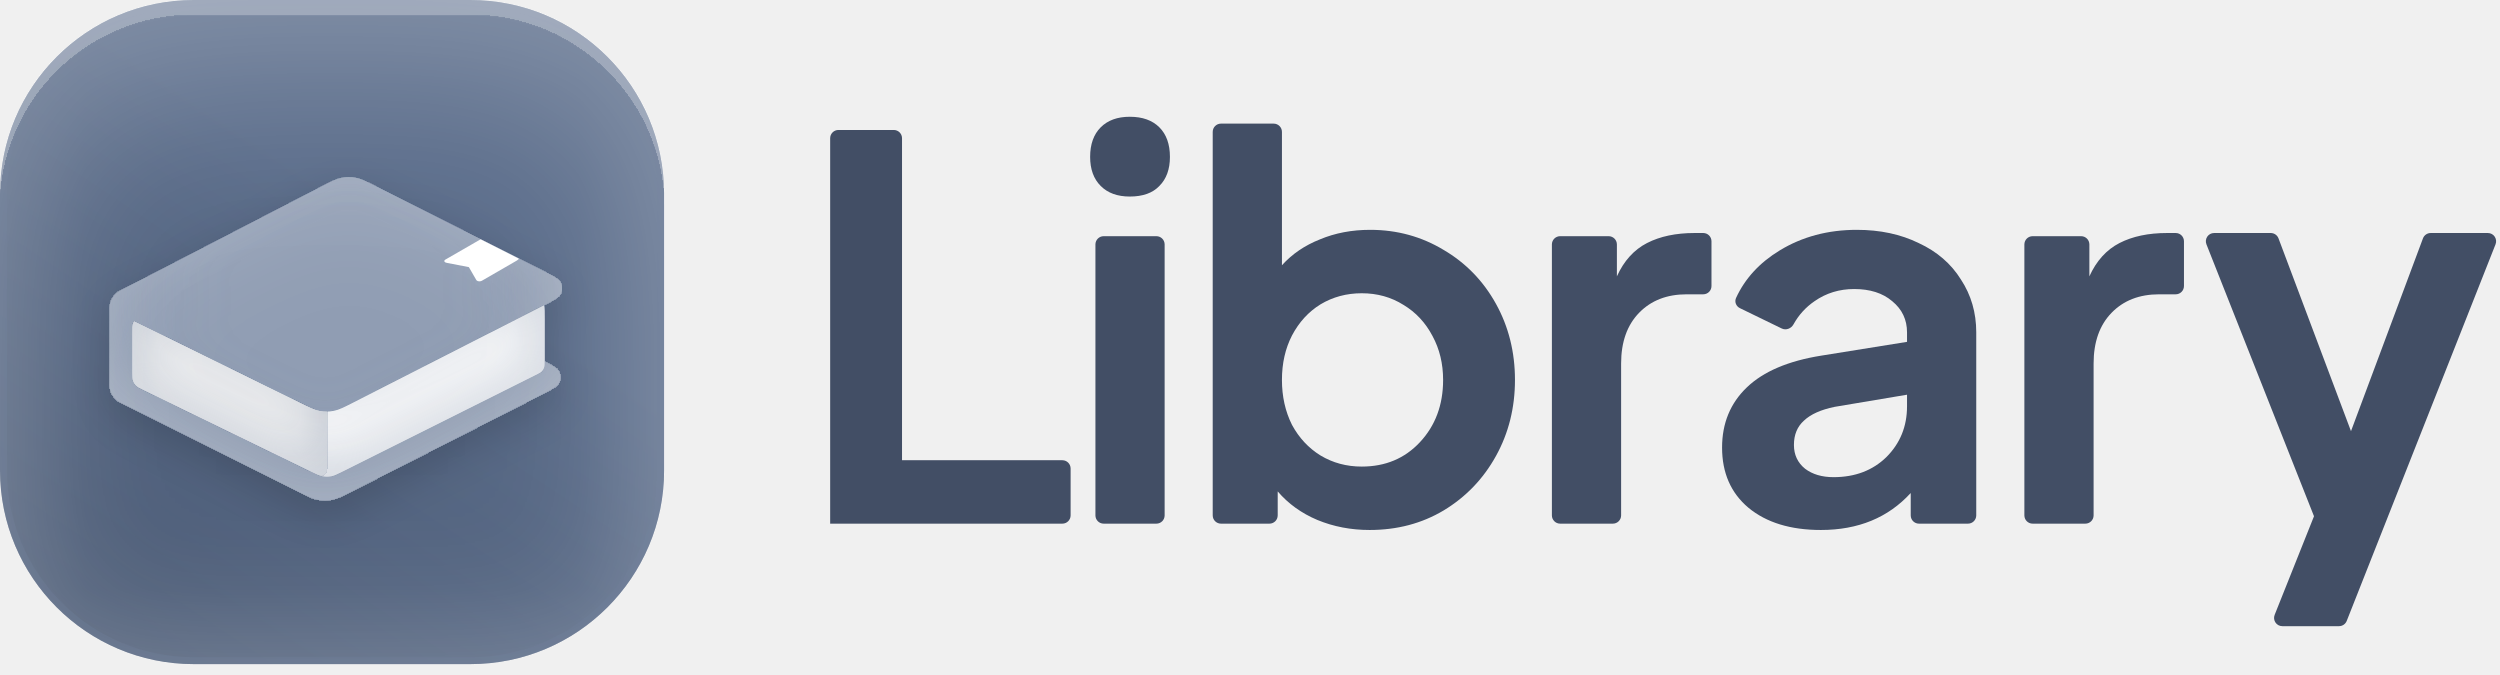
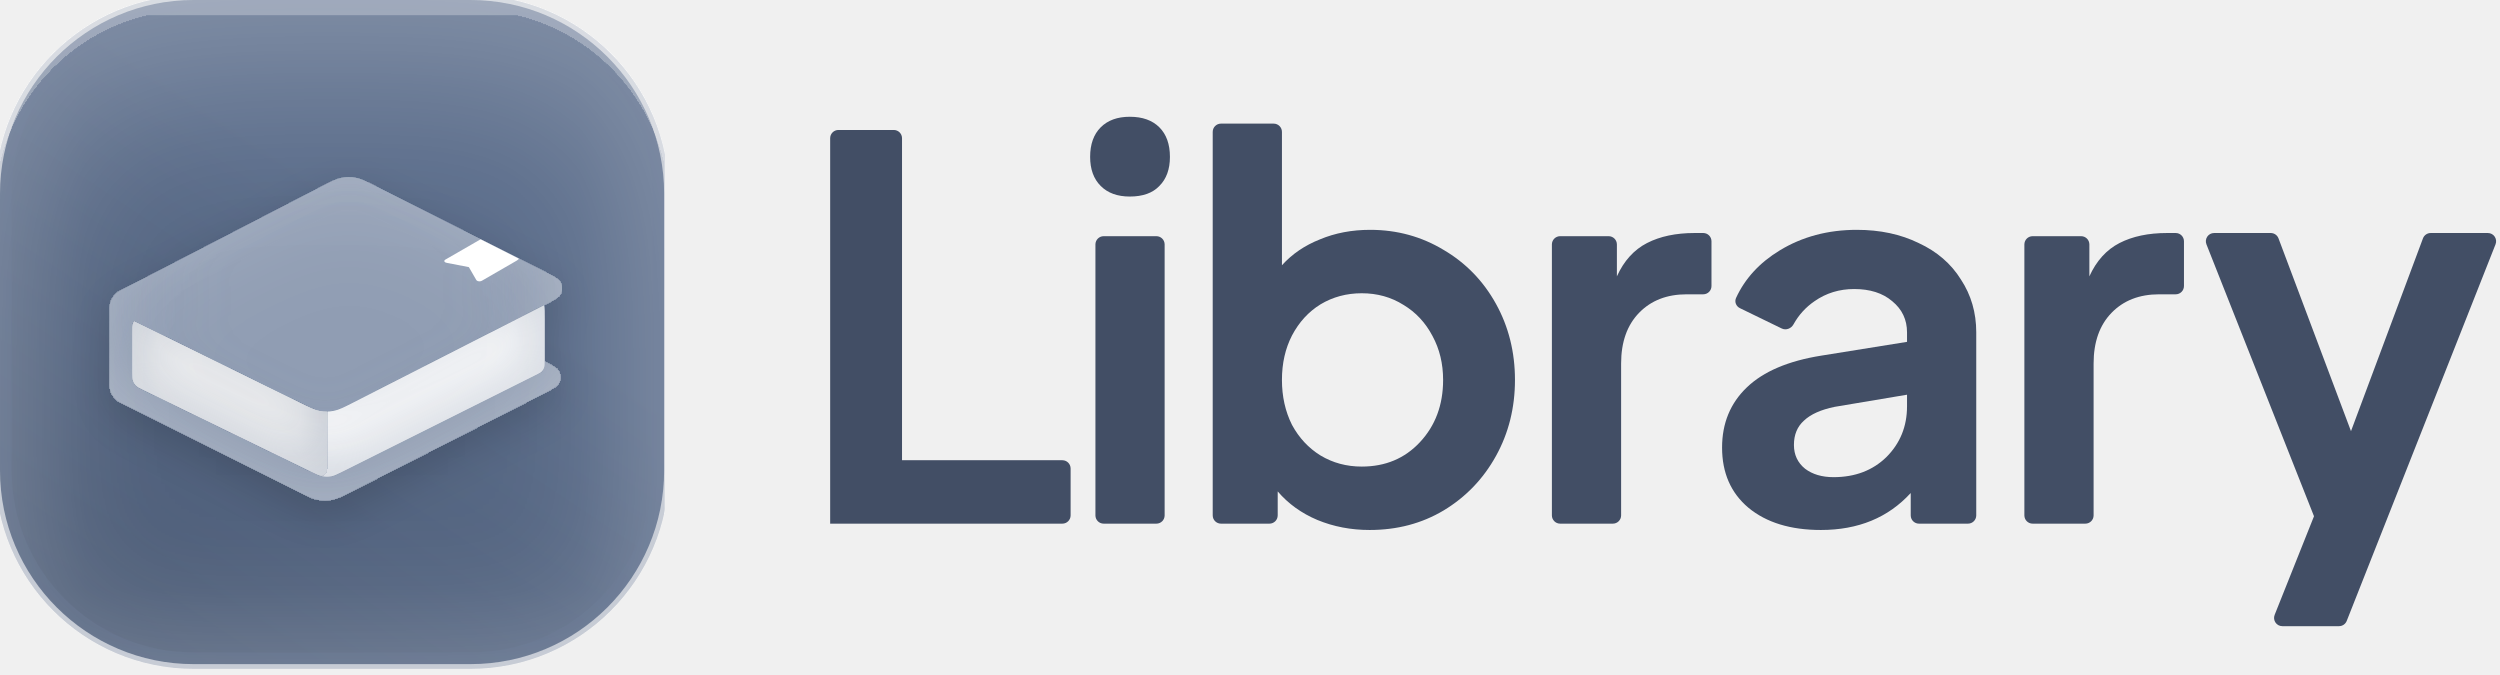
<svg xmlns="http://www.w3.org/2000/svg" width="152" height="41" viewBox="0 0 152 41" fill="none">
  <g filter="url(#filter0_ii_9470_1017)">
    <rect width="40.379" height="40.379" rx="11.777" fill="url(#paint0_linear_9470_1017)" />
-     <rect x="0.21" y="0.21" width="39.958" height="39.958" rx="11.567" stroke="#5A6C8A" stroke-opacity="0.34" stroke-width="0.421" stroke-linecap="round" />
+     <rect x="0.21" y="0.21" width="39.958" height="39.958" rx="11.567" stroke="#5A6C8A" stroke-opacity="0.34" strokeWidth="0.421" strokeLinecap="round" />
    <g filter="url(#filter1_dii_9470_1017)">
      <g filter="url(#filter2_i_9470_1017)">
        <path d="M8.075 19.493C7.37 19.146 7.017 18.972 6.902 18.734C6.801 18.527 6.799 18.286 6.895 18.077C7.005 17.837 7.354 17.656 8.052 17.295L19.517 11.361C20.131 11.043 20.439 10.884 20.762 10.82C21.049 10.764 21.343 10.763 21.63 10.816C21.954 10.877 22.263 11.033 22.881 11.346L32.936 16.432C33.633 16.785 33.982 16.961 34.095 17.199C34.193 17.407 34.193 17.647 34.096 17.855C33.984 18.094 33.636 18.271 32.94 18.627L21.515 24.454C20.911 24.762 20.609 24.917 20.291 24.979C20.01 25.034 19.721 25.036 19.438 24.985C19.12 24.927 18.816 24.778 18.207 24.478L8.075 19.493Z" fill="#909DB3" />
      </g>
      <g filter="url(#filter3_i_9470_1017)">
        <path fill-rule="evenodd" clip-rule="evenodd" d="M8.734 19.818V22.271L11.164 21.013L8.734 19.818ZM29.769 20.245L32.859 21.839C33.548 22.194 33.892 22.372 34.003 22.61C34.1 22.817 34.099 23.056 34.002 23.263C33.889 23.501 33.544 23.677 32.854 24.029L21.424 29.859C20.815 30.17 20.51 30.326 20.189 30.388C19.905 30.442 19.613 30.444 19.329 30.39C19.008 30.331 18.702 30.177 18.09 29.87L8.734 25.173V25.175L7.342 24.487C6.922 24.28 6.657 23.852 6.657 23.384V18.751C6.657 18.287 6.918 17.862 7.332 17.653L8.734 16.943V16.944L19.517 11.362C20.132 11.044 20.439 10.885 20.762 10.822C21.049 10.765 21.343 10.764 21.631 10.818C21.954 10.878 22.263 11.034 22.881 11.347L32.936 16.433C33.634 16.786 33.982 16.962 34.095 17.2C34.193 17.408 34.194 17.648 34.096 17.856C33.984 18.095 33.636 18.272 32.94 18.628L29.769 20.245Z" fill="#909DB3" />
      </g>
      <g filter="url(#filter4_i_9470_1017)">
        <path d="M8.147 19.528C8.121 19.573 8.099 19.621 8.082 19.671C8.042 19.79 8.042 19.925 8.042 20.193V22.608C8.042 22.888 8.042 23.027 8.085 23.15C8.123 23.259 8.184 23.358 8.266 23.439C8.357 23.532 8.483 23.593 8.734 23.715L18.914 28.673C19.271 28.847 19.45 28.934 19.637 28.968C19.803 28.997 19.973 28.997 20.138 28.965C20.325 28.929 20.502 28.84 20.858 28.663L32.575 22.804C32.773 22.705 32.872 22.656 32.944 22.582C33.008 22.517 33.056 22.438 33.086 22.352C33.12 22.255 33.12 22.144 33.12 21.923V19.404C33.12 18.99 33.12 18.753 33.074 18.559C33.031 18.581 32.986 18.603 32.941 18.627L21.516 24.454C20.912 24.763 20.61 24.917 20.292 24.979C20.011 25.034 19.721 25.036 19.439 24.985C19.121 24.928 18.816 24.778 18.208 24.478L8.147 19.528Z" fill="white" />
      </g>
      <g filter="url(#filter5_i_9470_1017)">
        <path d="M8.147 19.528C8.08 19.644 8.042 19.776 8.042 19.915V22.609C8.042 22.888 8.042 23.027 8.085 23.15C8.123 23.259 8.184 23.358 8.266 23.439C8.357 23.532 8.483 23.593 8.734 23.715L19.011 28.72C19.302 28.862 19.448 28.933 19.566 28.915C19.669 28.899 19.761 28.841 19.82 28.755C19.888 28.657 19.888 28.495 19.888 28.172V25.472C19.888 25.294 19.888 25.147 19.885 25.022C19.736 25.024 19.587 25.012 19.439 24.985C19.121 24.928 18.816 24.778 18.208 24.479L8.147 19.528Z" fill="#F5F5F5" />
      </g>
      <path d="M29.217 14.551L31.553 15.732C31.519 15.774 31.469 15.815 31.402 15.854L29.294 17.072C29.27 17.085 29.241 17.096 29.209 17.101C29.157 17.11 29.102 17.107 29.053 17.092C29.006 17.077 28.971 17.051 28.957 17.02L28.507 16.241L27.156 15.98C27.124 15.975 27.093 15.965 27.07 15.951C26.992 15.906 26.994 15.834 27.071 15.789L29.18 14.572C29.192 14.564 29.205 14.557 29.217 14.551Z" fill="white" />
    </g>
  </g>
  <path d="M50.474 8.404C50.474 8.127 50.699 7.902 50.976 7.902H54.341C54.619 7.902 54.843 8.127 54.843 8.404V27.982H64.591C64.868 27.982 65.093 28.207 65.093 28.484V31.336C65.093 31.613 64.868 31.838 64.591 31.838H50.474V8.404Z" fill="#424E65" />
  <path d="M66.602 14.862C66.602 14.585 66.826 14.36 67.104 14.36H70.308C70.586 14.36 70.81 14.585 70.81 14.862V31.336C70.81 31.613 70.586 31.838 70.308 31.838H67.104C66.826 31.838 66.602 31.613 66.602 31.336V14.862ZM66.28 9.54C66.28 8.769 66.495 8.17 66.923 7.741C67.351 7.313 67.94 7.099 68.69 7.099C69.461 7.099 70.061 7.313 70.489 7.741C70.918 8.17 71.132 8.769 71.132 9.54C71.132 10.29 70.918 10.879 70.489 11.307C70.082 11.736 69.482 11.95 68.69 11.95C67.94 11.95 67.351 11.736 66.923 11.307C66.495 10.879 66.28 10.29 66.28 9.54Z" fill="#424E65" />
  <path d="M83.275 32.223C82.14 32.223 81.079 32.02 80.094 31.613C79.13 31.206 78.327 30.628 77.684 29.878V31.336C77.684 31.613 77.46 31.838 77.183 31.838H74.235C73.957 31.838 73.733 31.613 73.733 31.336V8.018C73.733 7.741 73.957 7.516 74.235 7.516H77.439C77.717 7.516 77.942 7.741 77.942 8.018V16.127C78.563 15.441 79.334 14.917 80.255 14.553C81.176 14.167 82.193 13.974 83.307 13.974C84.935 13.974 86.424 14.381 87.773 15.195C89.122 15.988 90.183 17.08 90.954 18.472C91.725 19.864 92.11 21.407 92.11 23.099C92.11 24.791 91.725 26.333 90.954 27.725C90.183 29.118 89.122 30.221 87.773 31.035C86.445 31.827 84.946 32.223 83.275 32.223ZM77.942 23.099C77.942 24.105 78.145 25.016 78.552 25.83C78.98 26.622 79.559 27.243 80.287 27.693C81.037 28.143 81.872 28.368 82.793 28.368C84.228 28.368 85.406 27.875 86.327 26.89C87.27 25.883 87.741 24.62 87.741 23.099C87.741 22.113 87.527 21.225 87.098 20.432C86.67 19.618 86.081 18.986 85.331 18.537C84.582 18.065 83.735 17.83 82.793 17.83C81.872 17.83 81.037 18.055 80.287 18.504C79.559 18.954 78.98 19.586 78.552 20.4C78.145 21.192 77.942 22.092 77.942 23.099Z" fill="#424E65" />
  <path d="M94.355 14.862C94.355 14.585 94.58 14.36 94.857 14.36H97.805C98.082 14.36 98.307 14.585 98.307 14.862V16.802C98.736 15.859 99.346 15.184 100.139 14.777C100.931 14.37 101.895 14.167 103.03 14.167H103.556C103.834 14.167 104.058 14.392 104.058 14.669V17.392C104.058 17.669 103.834 17.894 103.556 17.894H102.548C101.349 17.894 100.385 18.269 99.657 19.018C98.928 19.768 98.564 20.796 98.564 22.103V31.336C98.564 31.613 98.34 31.838 98.062 31.838H94.857C94.58 31.838 94.355 31.613 94.355 31.336V14.862Z" fill="#424E65" />
  <path d="M110.71 32.223C108.868 32.223 107.4 31.774 106.308 30.874C105.237 29.974 104.702 28.753 104.702 27.211C104.702 25.733 105.205 24.512 106.212 23.549C107.218 22.585 108.728 21.942 110.742 21.621L115.947 20.785V20.207C115.947 19.436 115.647 18.804 115.047 18.312C114.469 17.819 113.698 17.573 112.734 17.573C111.834 17.573 111.031 17.819 110.324 18.312C109.785 18.682 109.358 19.153 109.044 19.722C108.904 19.977 108.592 20.099 108.331 19.973L105.787 18.736C105.554 18.623 105.444 18.35 105.552 18.115C106.093 16.938 106.976 15.975 108.204 15.227C109.574 14.392 111.138 13.974 112.894 13.974C114.308 13.974 115.561 14.242 116.654 14.777C117.767 15.291 118.624 16.03 119.224 16.994C119.845 17.937 120.156 19.008 120.156 20.207V31.336C120.156 31.613 119.931 31.838 119.654 31.838H116.674C116.396 31.838 116.172 31.613 116.172 31.336V29.974C114.801 31.474 112.98 32.223 110.71 32.223ZM109.071 27.051C109.071 27.65 109.296 28.132 109.746 28.497C110.196 28.839 110.774 29.011 111.481 29.011C112.787 29.011 113.858 28.604 114.694 27.79C115.529 26.954 115.947 25.926 115.947 24.705V23.998L111.545 24.737C110.71 24.909 110.089 25.187 109.682 25.573C109.275 25.937 109.071 26.43 109.071 27.051Z" fill="#424E65" />
  <path d="M123.082 14.862C123.082 14.585 123.307 14.36 123.584 14.36H126.532C126.809 14.36 127.034 14.585 127.034 14.862V16.802C127.462 15.859 128.073 15.184 128.865 14.777C129.658 14.37 130.621 14.167 131.757 14.167H132.283C132.56 14.167 132.785 14.392 132.785 14.669V17.392C132.785 17.669 132.56 17.894 132.283 17.894H131.275C130.075 17.894 129.111 18.269 128.383 19.018C127.655 19.768 127.291 20.796 127.291 22.103V31.336C127.291 31.613 127.066 31.838 126.789 31.838H123.584C123.307 31.838 123.082 31.613 123.082 31.336V14.862Z" fill="#424E65" />
  <path d="M140.691 31.388L134.151 14.854C134.021 14.524 134.264 14.167 134.618 14.167H138.062C138.271 14.167 138.458 14.297 138.532 14.492L142.94 26.215L147.316 14.493C147.389 14.297 147.577 14.167 147.786 14.167H151.262C151.616 14.167 151.859 14.524 151.729 14.854L142.68 37.753C142.604 37.945 142.419 38.071 142.213 38.071H138.765C138.41 38.071 138.167 37.712 138.299 37.383L140.691 31.388Z" fill="#424E65" />
  <defs>
    <filter id="filter0_ii_9470_1017" x="0" y="0" width="40.379" height="44.967" filterUnits="userSpaceOnUse" color-interpolation-filters="sRGB">
      <feFlood flood-opacity="0" result="BackgroundImageFix" />
      <feBlend mode="normal" in="SourceGraphic" in2="BackgroundImageFix" result="shape" />
      <feColorMatrix in="SourceAlpha" type="matrix" values="0 0 0 0 0 0 0 0 0 0 0 0 0 0 0 0 0 0 127 0" result="hardAlpha" />
      <feOffset dy="0.918" />
      <feComposite in2="hardAlpha" operator="arithmetic" k2="-1" k3="1" />
      <feColorMatrix type="matrix" values="0 0 0 0 1 0 0 0 0 1 0 0 0 0 1 0 0 0 0.27 0" />
      <feBlend mode="normal" in2="shape" result="effect1_innerShadow_9470_1017" />
      <feColorMatrix in="SourceAlpha" type="matrix" values="0 0 0 0 0 0 0 0 0 0 0 0 0 0 0 0 0 0 127 0" result="hardAlpha" />
      <feOffset dy="4.589" />
      <feGaussianBlur stdDeviation="5.506" />
      <feComposite in2="hardAlpha" operator="arithmetic" k2="-1" k3="1" />
      <feColorMatrix type="matrix" values="0 0 0 0 1 0 0 0 0 1 0 0 0 0 1 0 0 0 0.25 0" />
      <feBlend mode="normal" in2="effect1_innerShadow_9470_1017" result="effect2_innerShadow_9470_1017" />
    </filter>
    <filter id="filter1_dii_9470_1017" x="4.058" y="9.045" width="32.709" height="24.849" filterUnits="userSpaceOnUse" color-interpolation-filters="sRGB">
      <feFlood flood-opacity="0" result="BackgroundImageFix" />
      <feColorMatrix in="SourceAlpha" type="matrix" values="0 0 0 0 0 0 0 0 0 0 0 0 0 0 0 0 0 0 127 0" result="hardAlpha" />
      <feOffset dy="0.866" />
      <feGaussianBlur stdDeviation="1.299" />
      <feComposite in2="hardAlpha" operator="out" />
      <feColorMatrix type="matrix" values="0 0 0 0 0 0 0 0 0 0 0 0 0 0 0 0 0 0 0.16 0" />
      <feBlend mode="normal" in2="BackgroundImageFix" result="effect1_dropShadow_9470_1017" />
      <feBlend mode="normal" in="SourceGraphic" in2="effect1_dropShadow_9470_1017" result="shape" />
      <feColorMatrix in="SourceAlpha" type="matrix" values="0 0 0 0 0 0 0 0 0 0 0 0 0 0 0 0 0 0 127 0" result="hardAlpha" />
      <feOffset dy="-1.732" />
      <feGaussianBlur stdDeviation="1.732" />
      <feComposite in2="hardAlpha" operator="arithmetic" k2="-1" k3="1" />
      <feColorMatrix type="matrix" values="0 0 0 0 1 0 0 0 0 1 0 0 0 0 1 0 0 0 0.25 0" />
      <feBlend mode="normal" in2="shape" result="effect2_innerShadow_9470_1017" />
      <feColorMatrix in="SourceAlpha" type="matrix" values="0 0 0 0 0 0 0 0 0 0 0 0 0 0 0 0 0 0 127 0" result="hardAlpha" />
      <feOffset dy="0.866" />
      <feGaussianBlur stdDeviation="3.465" />
      <feComposite in2="hardAlpha" operator="arithmetic" k2="-1" k3="1" />
      <feColorMatrix type="matrix" values="0 0 0 0 1 0 0 0 0 1 0 0 0 0 1 0 0 0 0.14 0" />
      <feBlend mode="normal" in2="effect2_innerShadow_9470_1017" result="effect3_innerShadow_9470_1017" />
    </filter>
    <filter id="filter2_i_9470_1017" x="6.824" y="8.179" width="27.344" height="16.843" filterUnits="userSpaceOnUse" color-interpolation-filters="sRGB">
      <feFlood flood-opacity="0" result="BackgroundImageFix" />
      <feBlend mode="normal" in="SourceGraphic" in2="BackgroundImageFix" result="shape" />
      <feColorMatrix in="SourceAlpha" type="matrix" values="0 0 0 0 0 0 0 0 0 0 0 0 0 0 0 0 0 0 127 0" result="hardAlpha" />
      <feOffset dy="-2.599" />
      <feGaussianBlur stdDeviation="1.732" />
      <feComposite in2="hardAlpha" operator="arithmetic" k2="-1" k3="1" />
      <feColorMatrix type="matrix" values="0 0 0 0 0.353 0 0 0 0 0.424 0 0 0 0 0.541 0 0 0 0.33 0" />
      <feBlend mode="normal" in2="shape" result="effect1_innerShadow_9470_1017" />
    </filter>
    <filter id="filter3_i_9470_1017" x="6.657" y="8.025" width="27.512" height="22.404" filterUnits="userSpaceOnUse" color-interpolation-filters="sRGB">
      <feFlood flood-opacity="0" result="BackgroundImageFix" />
      <feBlend mode="normal" in="SourceGraphic" in2="BackgroundImageFix" result="shape" />
      <feColorMatrix in="SourceAlpha" type="matrix" values="0 0 0 0 0 0 0 0 0 0 0 0 0 0 0 0 0 0 127 0" result="hardAlpha" />
      <feOffset dy="-2.753" />
      <feGaussianBlur stdDeviation="1.835" />
      <feComposite in2="hardAlpha" operator="arithmetic" k2="-1" k3="1" />
      <feColorMatrix type="matrix" values="0 0 0 0 0.353 0 0 0 0 0.424 0 0 0 0 0.541 0 0 0 0.33 0" />
      <feBlend mode="normal" in2="shape" result="effect1_innerShadow_9470_1017" />
    </filter>
    <filter id="filter4_i_9470_1017" x="8.042" y="17.641" width="25.077" height="11.348" filterUnits="userSpaceOnUse" color-interpolation-filters="sRGB">
      <feFlood flood-opacity="0" result="BackgroundImageFix" />
      <feBlend mode="normal" in="SourceGraphic" in2="BackgroundImageFix" result="shape" />
      <feColorMatrix in="SourceAlpha" type="matrix" values="0 0 0 0 0 0 0 0 0 0 0 0 0 0 0 0 0 0 127 0" result="hardAlpha" />
      <feOffset dy="-0.918" />
      <feGaussianBlur stdDeviation="1.835" />
      <feComposite in2="hardAlpha" operator="arithmetic" k2="-1" k3="1" />
      <feColorMatrix type="matrix" values="0 0 0 0 0.353 0 0 0 0 0.424 0 0 0 0 0.541 0 0 0 0.33 0" />
      <feBlend mode="normal" in2="shape" result="effect1_innerShadow_9470_1017" />
    </filter>
    <filter id="filter5_i_9470_1017" x="8.042" y="18.611" width="11.846" height="10.306" filterUnits="userSpaceOnUse" color-interpolation-filters="sRGB">
      <feFlood flood-opacity="0" result="BackgroundImageFix" />
      <feBlend mode="normal" in="SourceGraphic" in2="BackgroundImageFix" result="shape" />
      <feColorMatrix in="SourceAlpha" type="matrix" values="0 0 0 0 0 0 0 0 0 0 0 0 0 0 0 0 0 0 127 0" result="hardAlpha" />
      <feOffset dy="-0.918" />
      <feGaussianBlur stdDeviation="1.835" />
      <feComposite in2="hardAlpha" operator="arithmetic" k2="-1" k3="1" />
      <feColorMatrix type="matrix" values="0 0 0 0 0.353 0 0 0 0 0.424 0 0 0 0 0.541 0 0 0 0.33 0" />
      <feBlend mode="normal" in2="shape" result="effect1_innerShadow_9470_1017" />
    </filter>
    <linearGradient id="paint0_linear_9470_1017" x1="37.762" y1="5.491" x2="7.556" y2="50.801" gradientUnits="userSpaceOnUse">
      <stop offset="0.263" stop-color="#5A6C8A" />
      <stop offset="1" stop-color="#47566F" />
    </linearGradient>
  </defs>
</svg>
